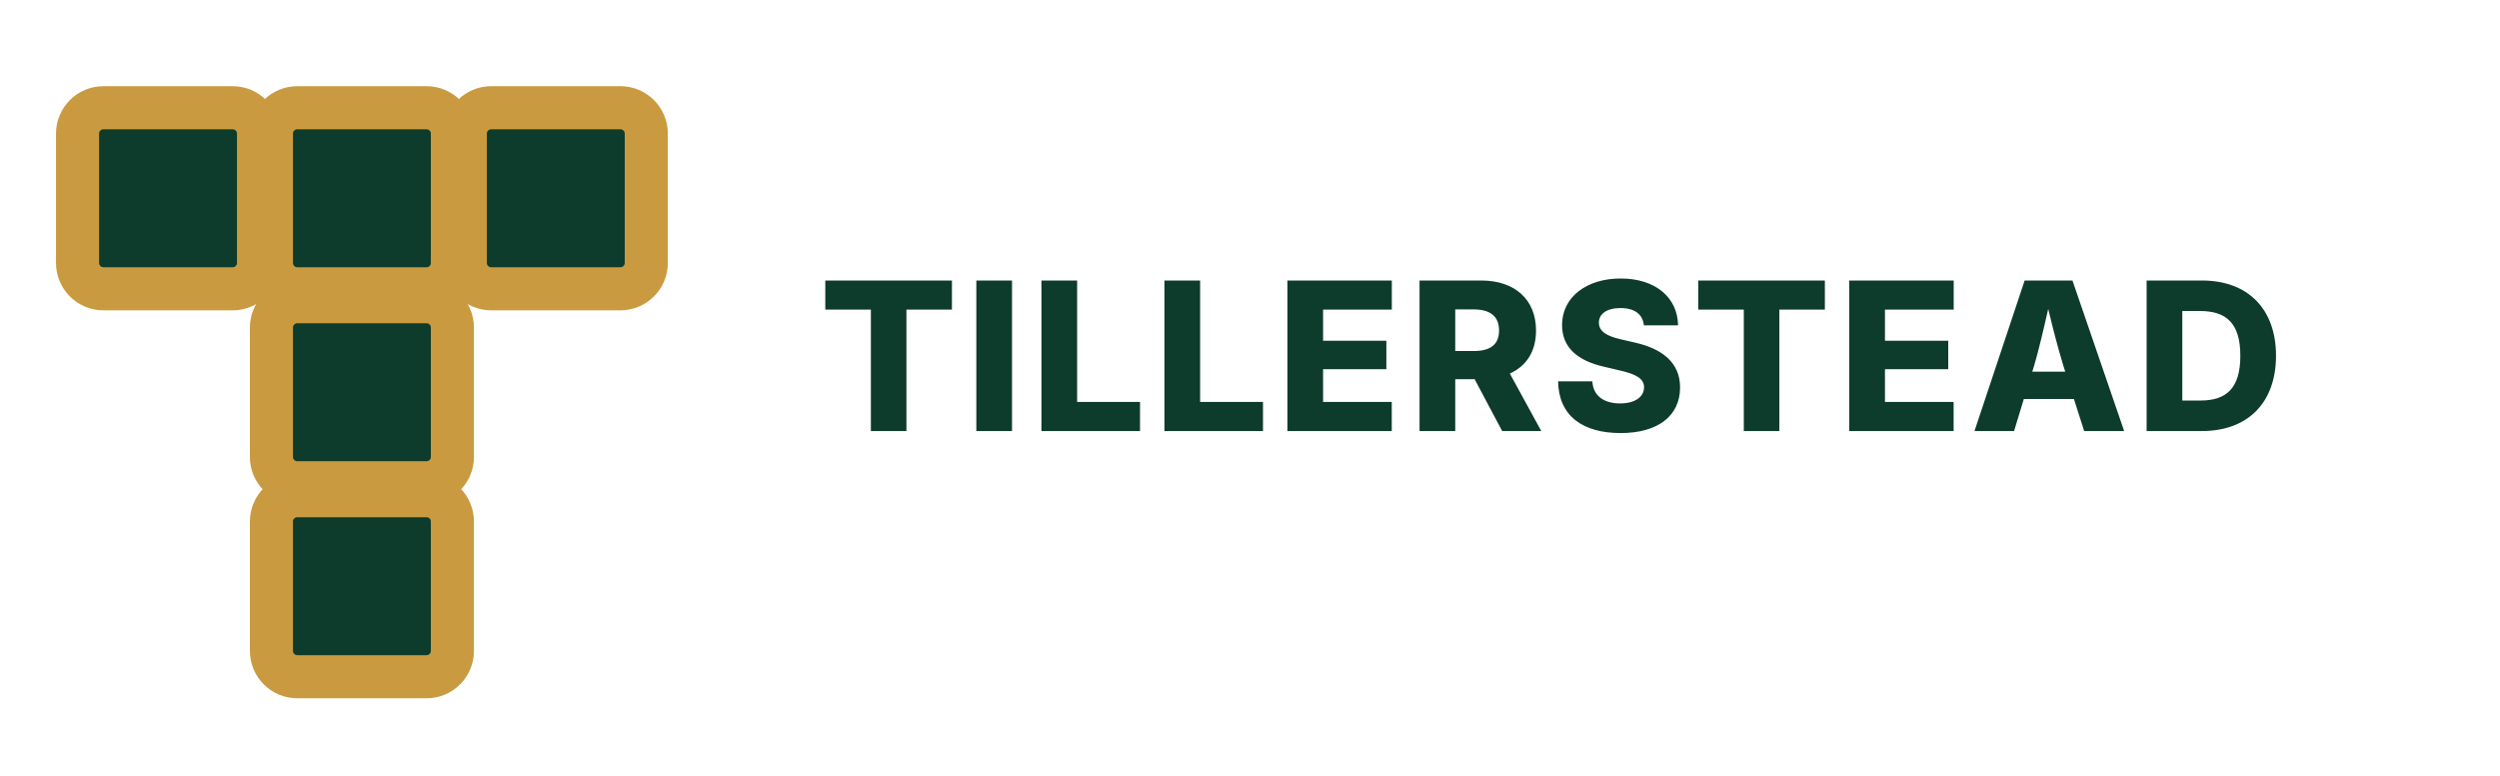
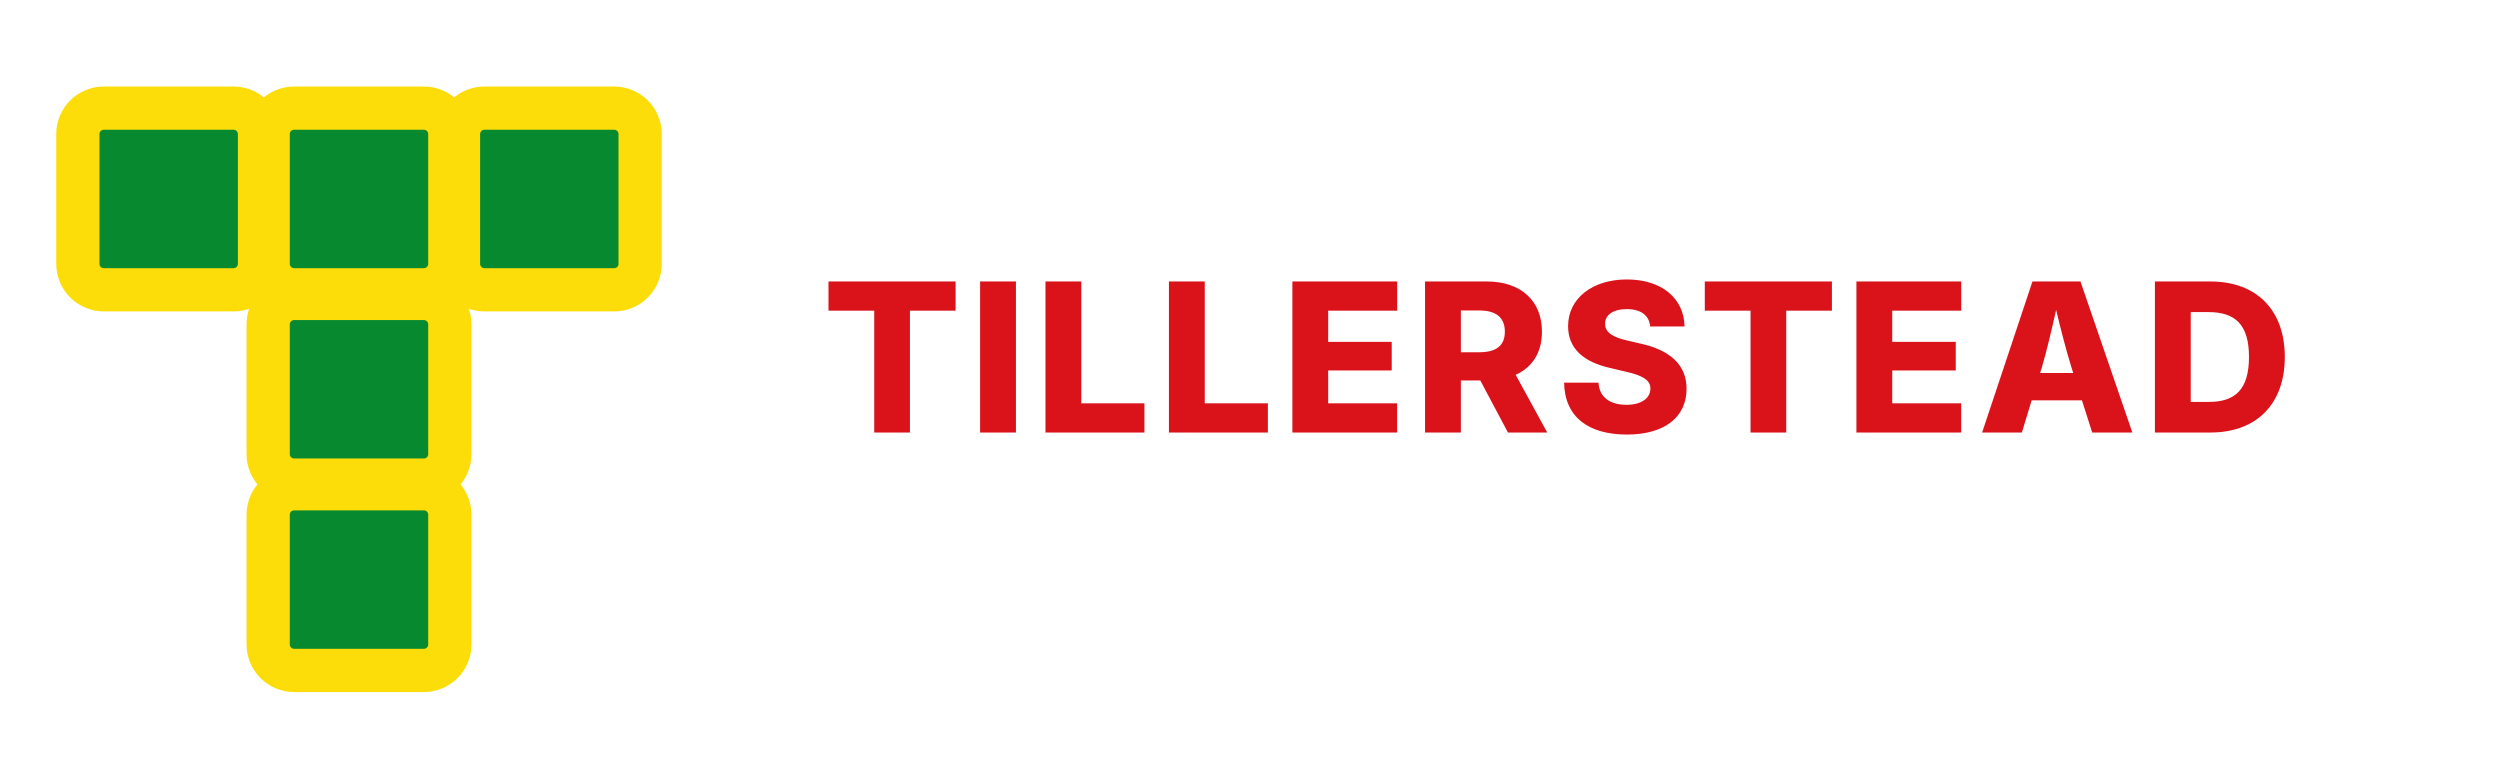
- <svg xmlns="http://www.w3.org/2000/svg" viewBox="0 0 580 180" role="img" aria-label="Tillerstead logo">
+ <svg xmlns="http://www.w3.org/2000/svg" viewBox="0 0 578 178" role="img" aria-label="Tillerstead logo">
  <style>
    .logo-tile {
-       fill:#0d3b2c;
-       stroke:#c99a3f;
+       fill:#078930;
+       stroke:#FCDD09;
      stroke-width:10;
      stroke-linejoin:round;
      stroke-linecap:round;
    }
    .logo-word {
-       fill:#0d3b2c;
+       fill:#DA121A;
      font:800 48px 'Inter','Manrope',system-ui,-apple-system,BlinkMacSystemFont,'Segoe UI',sans-serif;
      letter-spacing:1.4px;
    }
  </style>
  <g class="logo-mark" transform="translate(18 25)">
    <rect class="logo-tile" x="0" y="0" width="42" height="42" rx="6" />
-     <rect class="logo-tile" x="45" y="0" width="42" height="42" rx="6" />
-     <rect class="logo-tile" x="90" y="0" width="42" height="42" rx="6" />
-     <rect class="logo-tile" x="45" y="45" width="42" height="42" rx="6" />
-     <rect class="logo-tile" x="45" y="90" width="42" height="42" rx="6" />
+     <rect class="logo-tile" x="44" y="0" width="42" height="42" rx="6" />
+     <rect class="logo-tile" x="88" y="0" width="42" height="42" rx="6" />
+     <rect class="logo-tile" x="44" y="44" width="42" height="42" rx="6" />
+     <rect class="logo-tile" x="44" y="88" width="42" height="42" rx="6" />
  </g>
  <text class="logo-word" x="190" y="100">TILLERSTEAD</text>
</svg>
